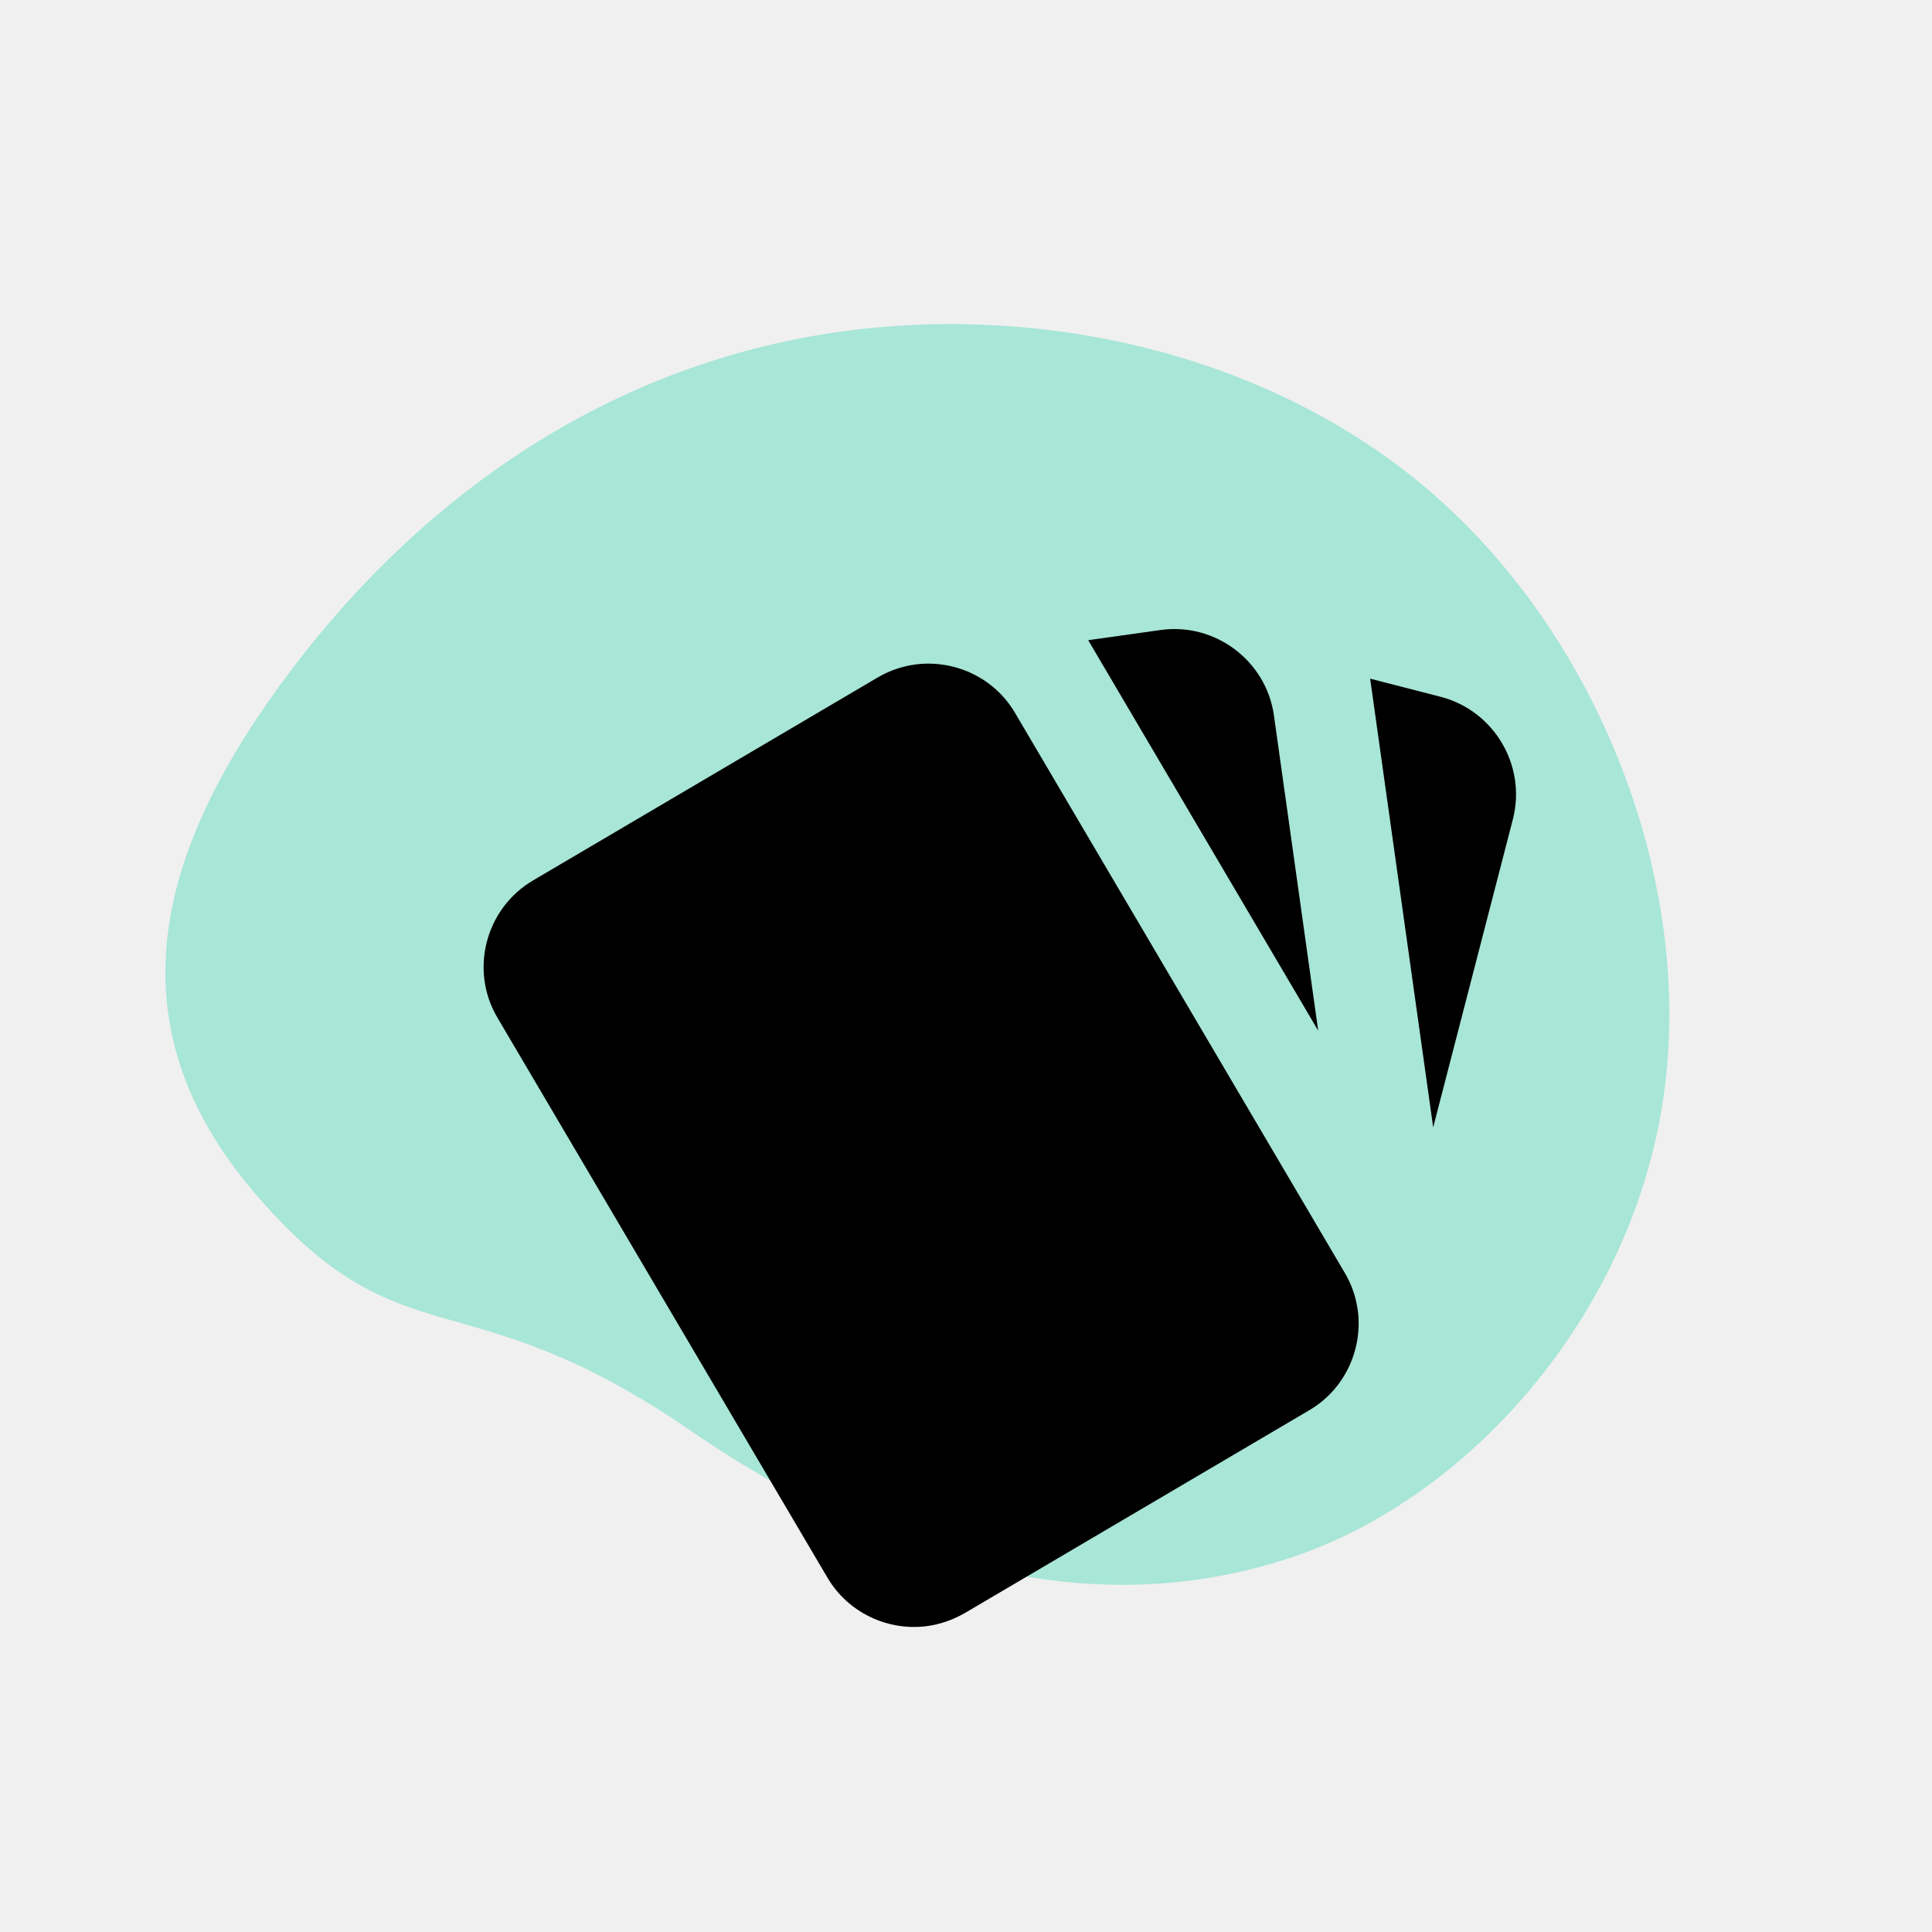
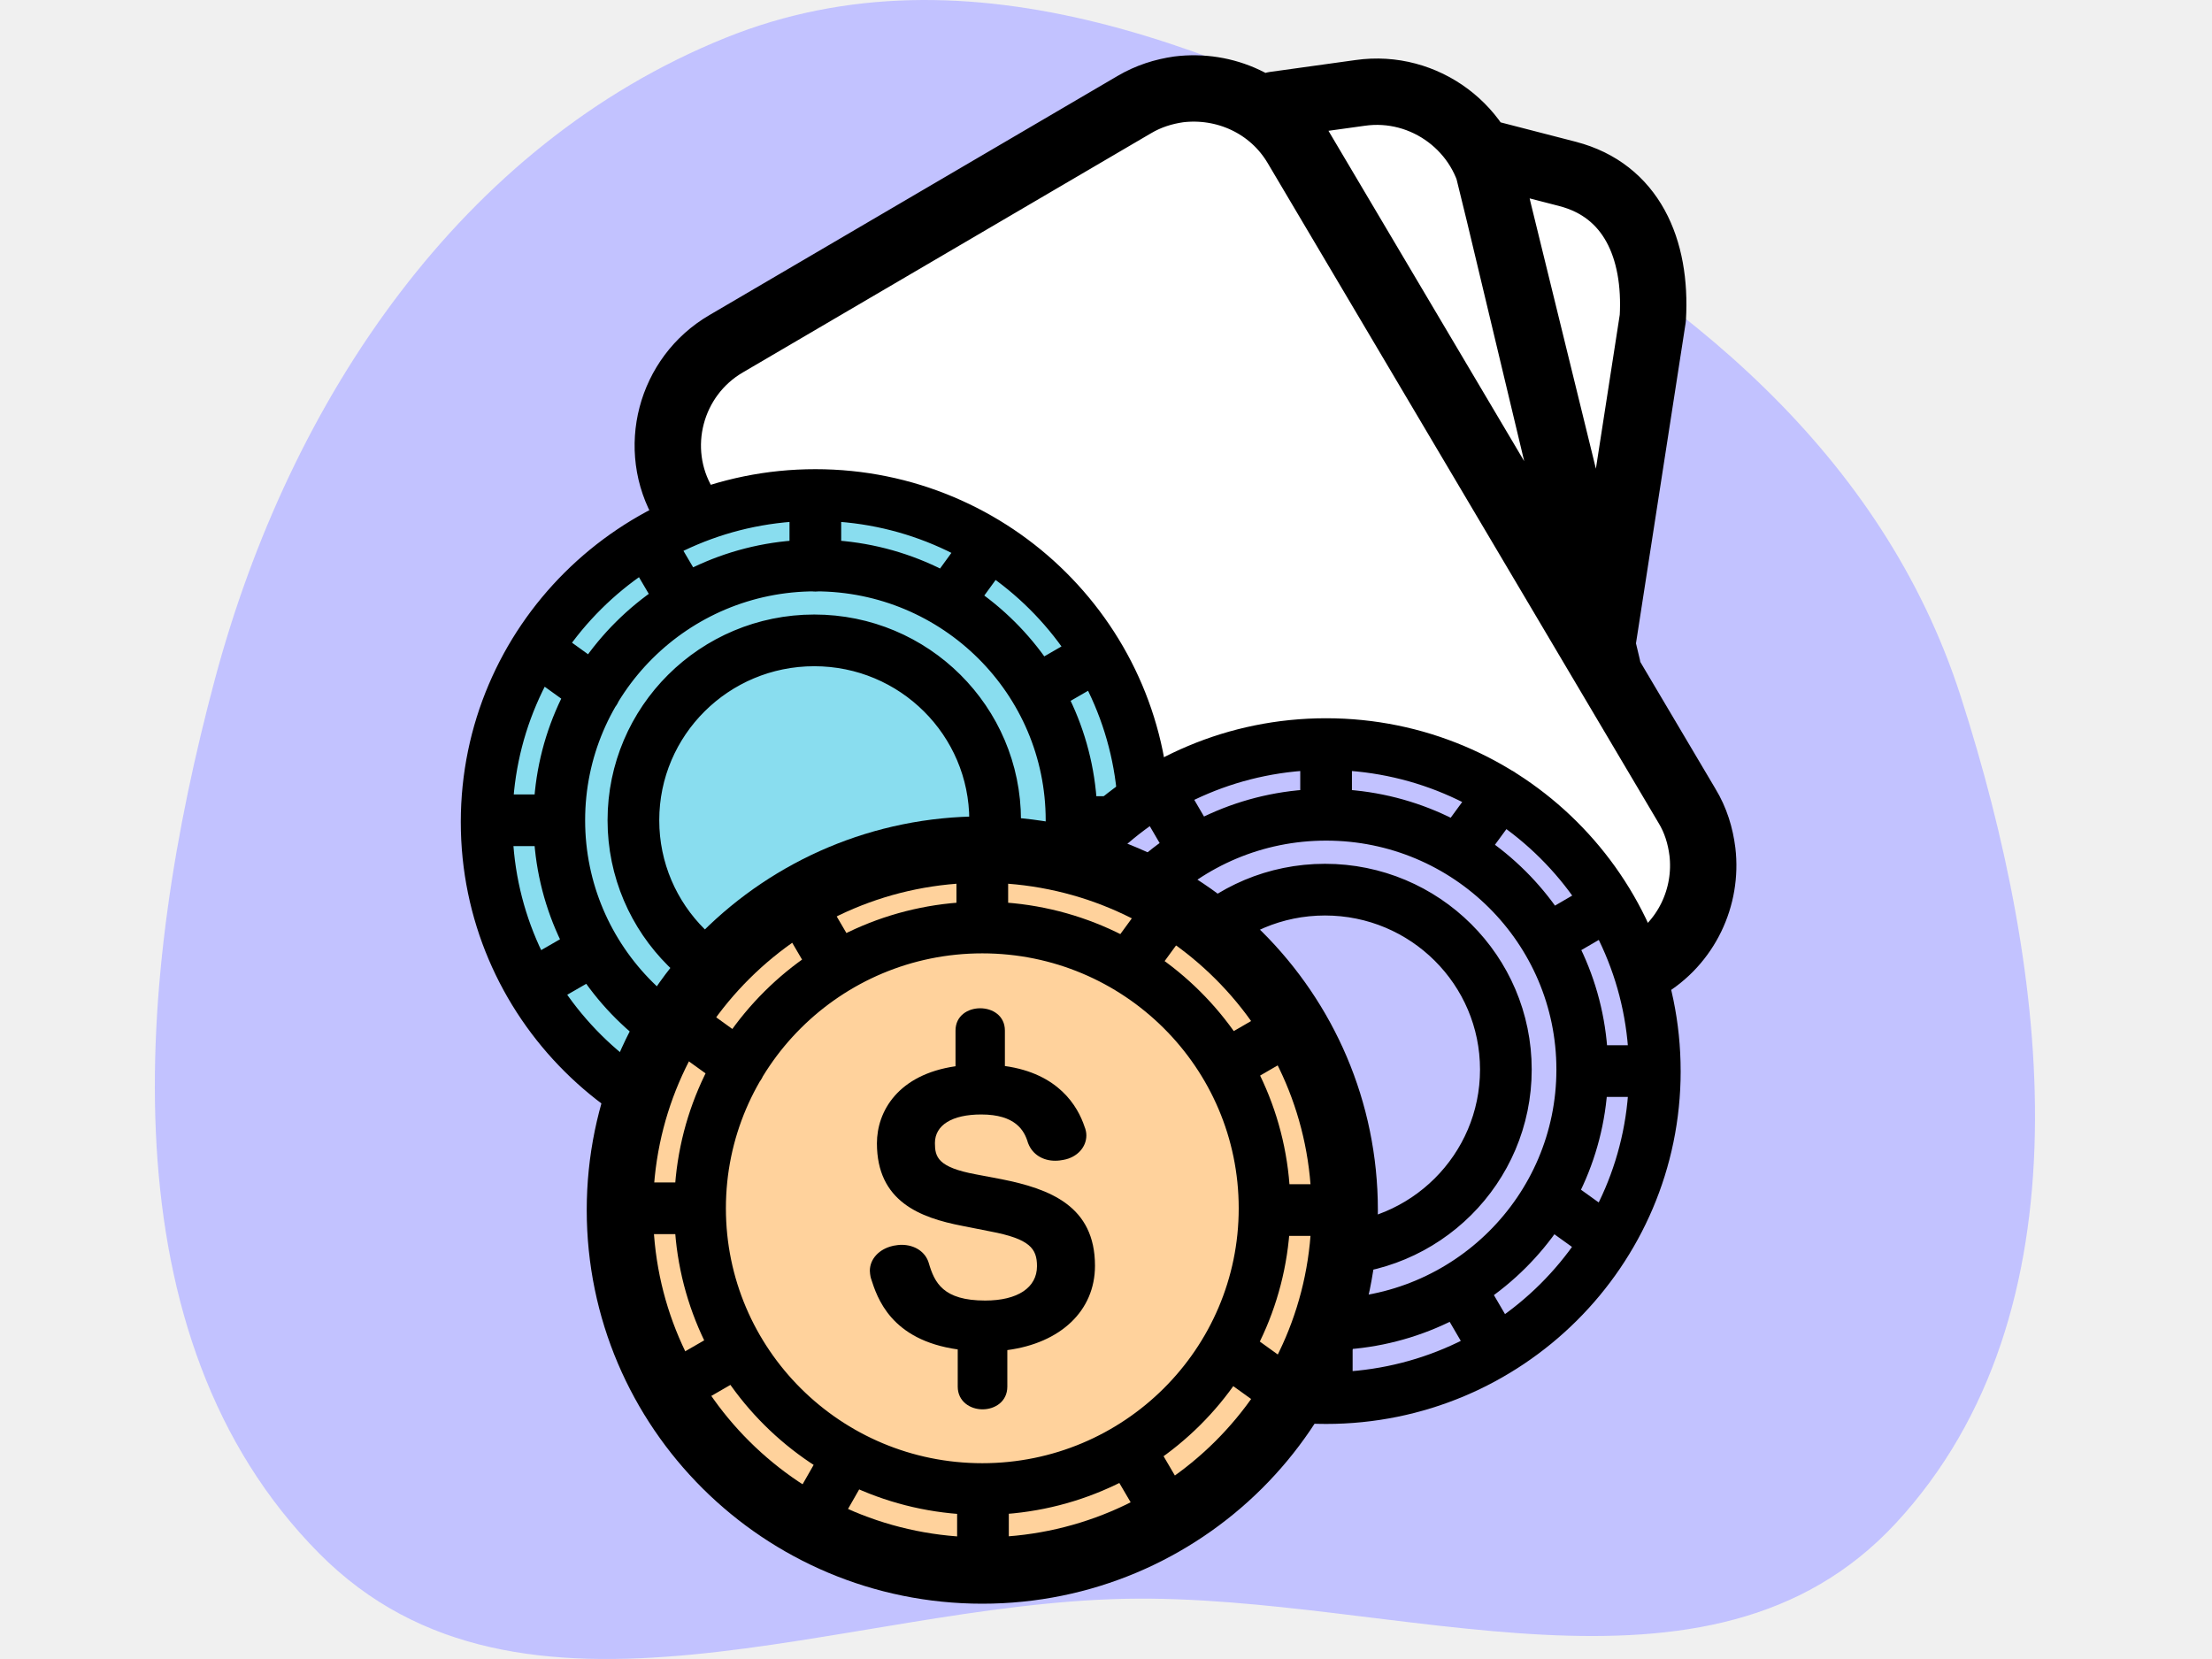
- <svg xmlns="http://www.w3.org/2000/svg" width="129" height="129" viewBox="0 0 129 129" fill="none">
-   <path d="M110.998 73.738C108.767 87.885 98.201 99.87 86.519 103.894C74.82 107.902 61.239 105.909 46.05 95.484C30.861 85.06 26.921 91.179 17.089 79.758C7.256 68.337 10.384 56.676 19.536 44.62C28.687 32.564 40.94 24.569 55.054 22.305C69.168 20.041 85.143 23.508 96.15 33.396C107.173 43.3 113.244 59.575 110.998 73.738Z" fill="#02CE9D" fill-opacity="0.3" />
-   <path d="M96.209 46.529L91.485 45.314L95.694 75.273L101.014 54.706C101.935 51.141 99.777 47.466 96.209 46.529ZM33.207 67.939L55.252 105.345C56.631 107.69 59.271 108.893 61.818 108.586C62.7 108.479 63.573 108.187 64.403 107.715L87.43 94.155C89.775 92.776 90.964 90.155 90.674 87.606C90.564 86.708 90.289 85.832 89.8 85.004L67.772 47.596C66.371 45.22 63.717 44.036 61.123 44.366C60.26 44.487 59.418 44.758 58.62 45.225L35.594 58.785C32.42 60.653 31.339 64.765 33.207 67.939ZM85.061 47.773C84.548 44.122 81.14 41.554 77.489 42.067L72.659 42.745L88.017 68.82L85.061 47.773Z" fill="black" />
+ <svg xmlns="http://www.w3.org/2000/svg" width="100" height="75" fill="none">
+   <g clip-path="url(#clip0)">
+     <path fill-rule="evenodd" clip-rule="evenodd" d="M50.902 72.278c-12.812.246-27.346 7.166-36.482-2.06-9.697-9.792-8.31-26.064-4.7-39.528C13.111 18.036 20.892 6.52 32.786 1.715c11.053-4.466 22.785.57 33.327 6.19 10.015 5.34 18.992 12.587 22.531 23.59 4.014 12.48 5.887 27.83-2.93 37.357-8.45 9.13-22.55 3.191-34.813 3.426z" fill="#C2C2FF" />
+     <path d="M70.878 7.865l-3.783-.976 5.384 21.951 2.242-14.464c.18-3.156-.98-5.764-3.843-6.51zM30.926 22.828L48.58 52.633c1.101 1.871 3.223 2.827 5.264 2.588.701-.09 1.402-.318 2.072-.697l18.455-10.8c1.881-1.096 2.832-3.186 2.592-5.217-.09-.717-.3-1.424-.7-2.08L58.607 6.62c-1.12-1.902-3.242-2.837-5.324-2.579-.69.1-1.361.309-2.002.687L32.828 15.54c-2.532 1.474-3.403 4.759-1.902 7.288zM67.556 8.74c-.411-2.907-3.143-4.957-6.066-4.54l-3.873.538L72.67 30.144 67.555 8.742z" fill="#fff" stroke="#000" stroke-width="3" stroke-miterlimit="10" stroke-linecap="round" stroke-linejoin="round" />
+     <path d="M36.862 51.946c8.208 0 14.861-6.619 14.861-14.783 0-8.165-6.653-14.784-14.861-14.784C28.654 22.38 22 29 22 37.163c0 8.164 6.654 14.783 14.862 14.783z" fill="#89DDEF" />
+     <path d="M36.862 48.601c6.395 0 11.579-5.157 11.579-11.518 0-6.361-5.184-11.518-11.58-11.518-6.394 0-11.578 5.157-11.578 11.518 0 6.361 5.184 11.518 11.579 11.518z" fill="#89DDEF" />
+     <path d="M36.812 45.216c4.515 0 8.176-3.641 8.176-8.133 0-4.492-3.66-8.133-8.176-8.133s-8.177 3.641-8.177 8.133c0 4.492 3.66 8.133 8.177 8.133z" fill="#89DDEF" />
+     <path d="M51.724 37.163c0 8.164-6.654 14.783-14.862 14.783S22 45.327 22 37.163c0-8.165 6.654-14.784 14.862-14.784m14.861 14.784c0-8.165-6.653-14.784-14.861-14.784m14.861 14.784h-3.212M36.86 22.379v3.196M25.284 37.083c0 6.361 5.184 11.518 11.579 11.518 6.395 0 11.579-5.157 11.579-11.518 0-6.361-5.184-11.518-11.58-11.518-6.394 0-11.578 5.157-11.578 11.518zm0 0H22m7.276-12.633l1.44 2.449m-6.464 2.439l2.642 1.901m22.748-1.622L47.18 31.04m-2.452-6.42l-1.541 2.12m1.29 22.906l-1.43-2.449m6.455-2.439l-2.132-1.533m-10.478 8.71V48.75m-7.036 1.155l1.411-2.459m-7.215-2.907l2.782-1.602m18.154-5.854c0 4.492-3.66 8.133-8.176 8.133s-8.177-3.641-8.177-8.133c0-4.492 3.66-8.133 8.177-8.133 4.515 0 8.176 3.641 8.176 8.133z" stroke="#000" stroke-width="2.337" stroke-miterlimit="10" stroke-linecap="round" stroke-linejoin="round" />
+     <path d="M59.95 63.205c8.207 0 14.861-6.618 14.861-14.783S68.157 33.639 59.95 33.639c-8.208 0-14.862 6.618-14.862 14.783s6.654 14.783 14.862 14.783z" fill="#C2C2FF" />
+     <path d="M59.95 59.87c6.395 0 11.579-5.157 11.579-11.518 0-6.361-5.184-11.518-11.58-11.518-6.394 0-11.578 5.157-11.578 11.518 0 6.361 5.184 11.518 11.579 11.518z" fill="#C2C2FF" />
+     <path d="M59.9 56.486c4.515 0 8.176-3.642 8.176-8.134 0-4.492-3.66-8.133-8.176-8.133s-8.177 3.641-8.177 8.133c0 4.492 3.66 8.134 8.177 8.134z" fill="#C2C2FF" />
+     <path d="M74.811 48.422c0 8.165-6.654 14.783-14.861 14.783-8.208 0-14.862-6.618-14.862-14.783s6.654-14.783 14.862-14.783M74.81 48.422c0-8.165-6.654-14.783-14.861-14.783M74.81 48.422H71.6m-11.65-14.783v3.195m0 0c-6.394 0-11.578 5.157-11.578 11.518 0 6.361 5.184 11.518 11.579 11.518 6.395 0 11.579-5.157 11.579-11.518 0-6.361-5.184-11.518-11.58-11.518zm-7.575-1.125l1.43 2.45m-6.454 2.438l2.632 1.902m-1.602 5.853h-3.282m27.632-7.476l-2.462 1.434m-2.442-6.431l-1.551 2.12m1.29 22.916l-1.43-2.448m6.455-2.44l-2.132-1.532m-10.478 8.71V60.01m-7.026 1.164l1.401-2.468m-7.205-2.907l2.772-1.603m18.154-5.844c0 4.492-3.66 8.134-8.176 8.134s-8.177-3.642-8.177-8.134c0-4.492 3.66-8.133 8.177-8.133 4.515 0 8.176 3.641 8.176 8.133z" stroke="#000" stroke-width="2.337" stroke-miterlimit="10" stroke-linecap="round" stroke-linejoin="round" />
+     <path d="M44.408 71c9.048 0 16.383-7.296 16.383-16.296s-7.335-16.297-16.383-16.297c-9.048 0-16.383 7.296-16.383 16.297 0 9 7.335 16.296 16.383 16.296z" fill="#FFD29C" stroke="#000" stroke-width="3" stroke-miterlimit="10" stroke-linecap="round" stroke-linejoin="round" />
+     <path d="M44.408 41.931c-7.047 0-12.76 5.683-12.76 12.693s5.713 12.693 12.76 12.693 12.76-5.683 12.76-12.693-5.712-12.693-12.76-12.693zm0 0v-3.514m-8.366 2.28l1.58 2.698m-7.115 2.688l2.913 2.1m-1.782 6.441h-3.613m30.464-8.233l-2.712 1.573m-2.702-7.078l-1.701 2.33m9.407 11.488h-3.533m-4.453 13.768l-1.581-2.698m7.125-2.688l-2.352-1.693M44.438 71v-3.514m-7.756 1.274l1.551-2.718m-7.946-3.205l3.053-1.762" stroke="#000" stroke-width="2.337" stroke-miterlimit="10" stroke-linecap="round" stroke-linejoin="round" />
+     <path d="M49.502 57.222c0-2.698-2.031-3.474-4.223-3.912l-1.161-.22c-1.721-.318-1.852-.786-1.852-1.413 0-.816.781-1.294 2.092-1.294 1.551 0 1.952.727 2.112 1.274l.02.05c.19.478.65.767 1.21.767.15 0 .281-.02.381-.04.61-.11 1.031-.568 1.031-1.105 0-.13-.03-.269-.08-.388-.31-.936-1.181-2.41-3.603-2.748V46.59c0-1.344-2.232-1.344-2.232 0v1.613c-2.602.378-3.553 2.04-3.553 3.484 0 2.628 1.952 3.365 3.864 3.733l1.26.25c1.792.338 2.112.776 2.112 1.572 0 .966-.87 1.553-2.342 1.553-1.901 0-2.291-.806-2.552-1.702-.15-.498-.63-.817-1.23-.817-.13 0-.23.02-.36.04l-.04.01c-.611.14-1.032.588-1.032 1.125 0 .1.02.19.03.259l.02.08c.28.876.891 2.787 3.923 3.215v1.682c0 .668.56 1.026 1.121 1.026.56 0 1.121-.349 1.121-1.026v-1.652c2.402-.319 3.963-1.772 3.963-3.813z" fill="#000" />
+   </g>
+   <defs>
+     <clipPath id="clip0">
+       <path fill="#fff" d="M0 0h100v75H0z" />
+     </clipPath>
+   </defs>
</svg>
